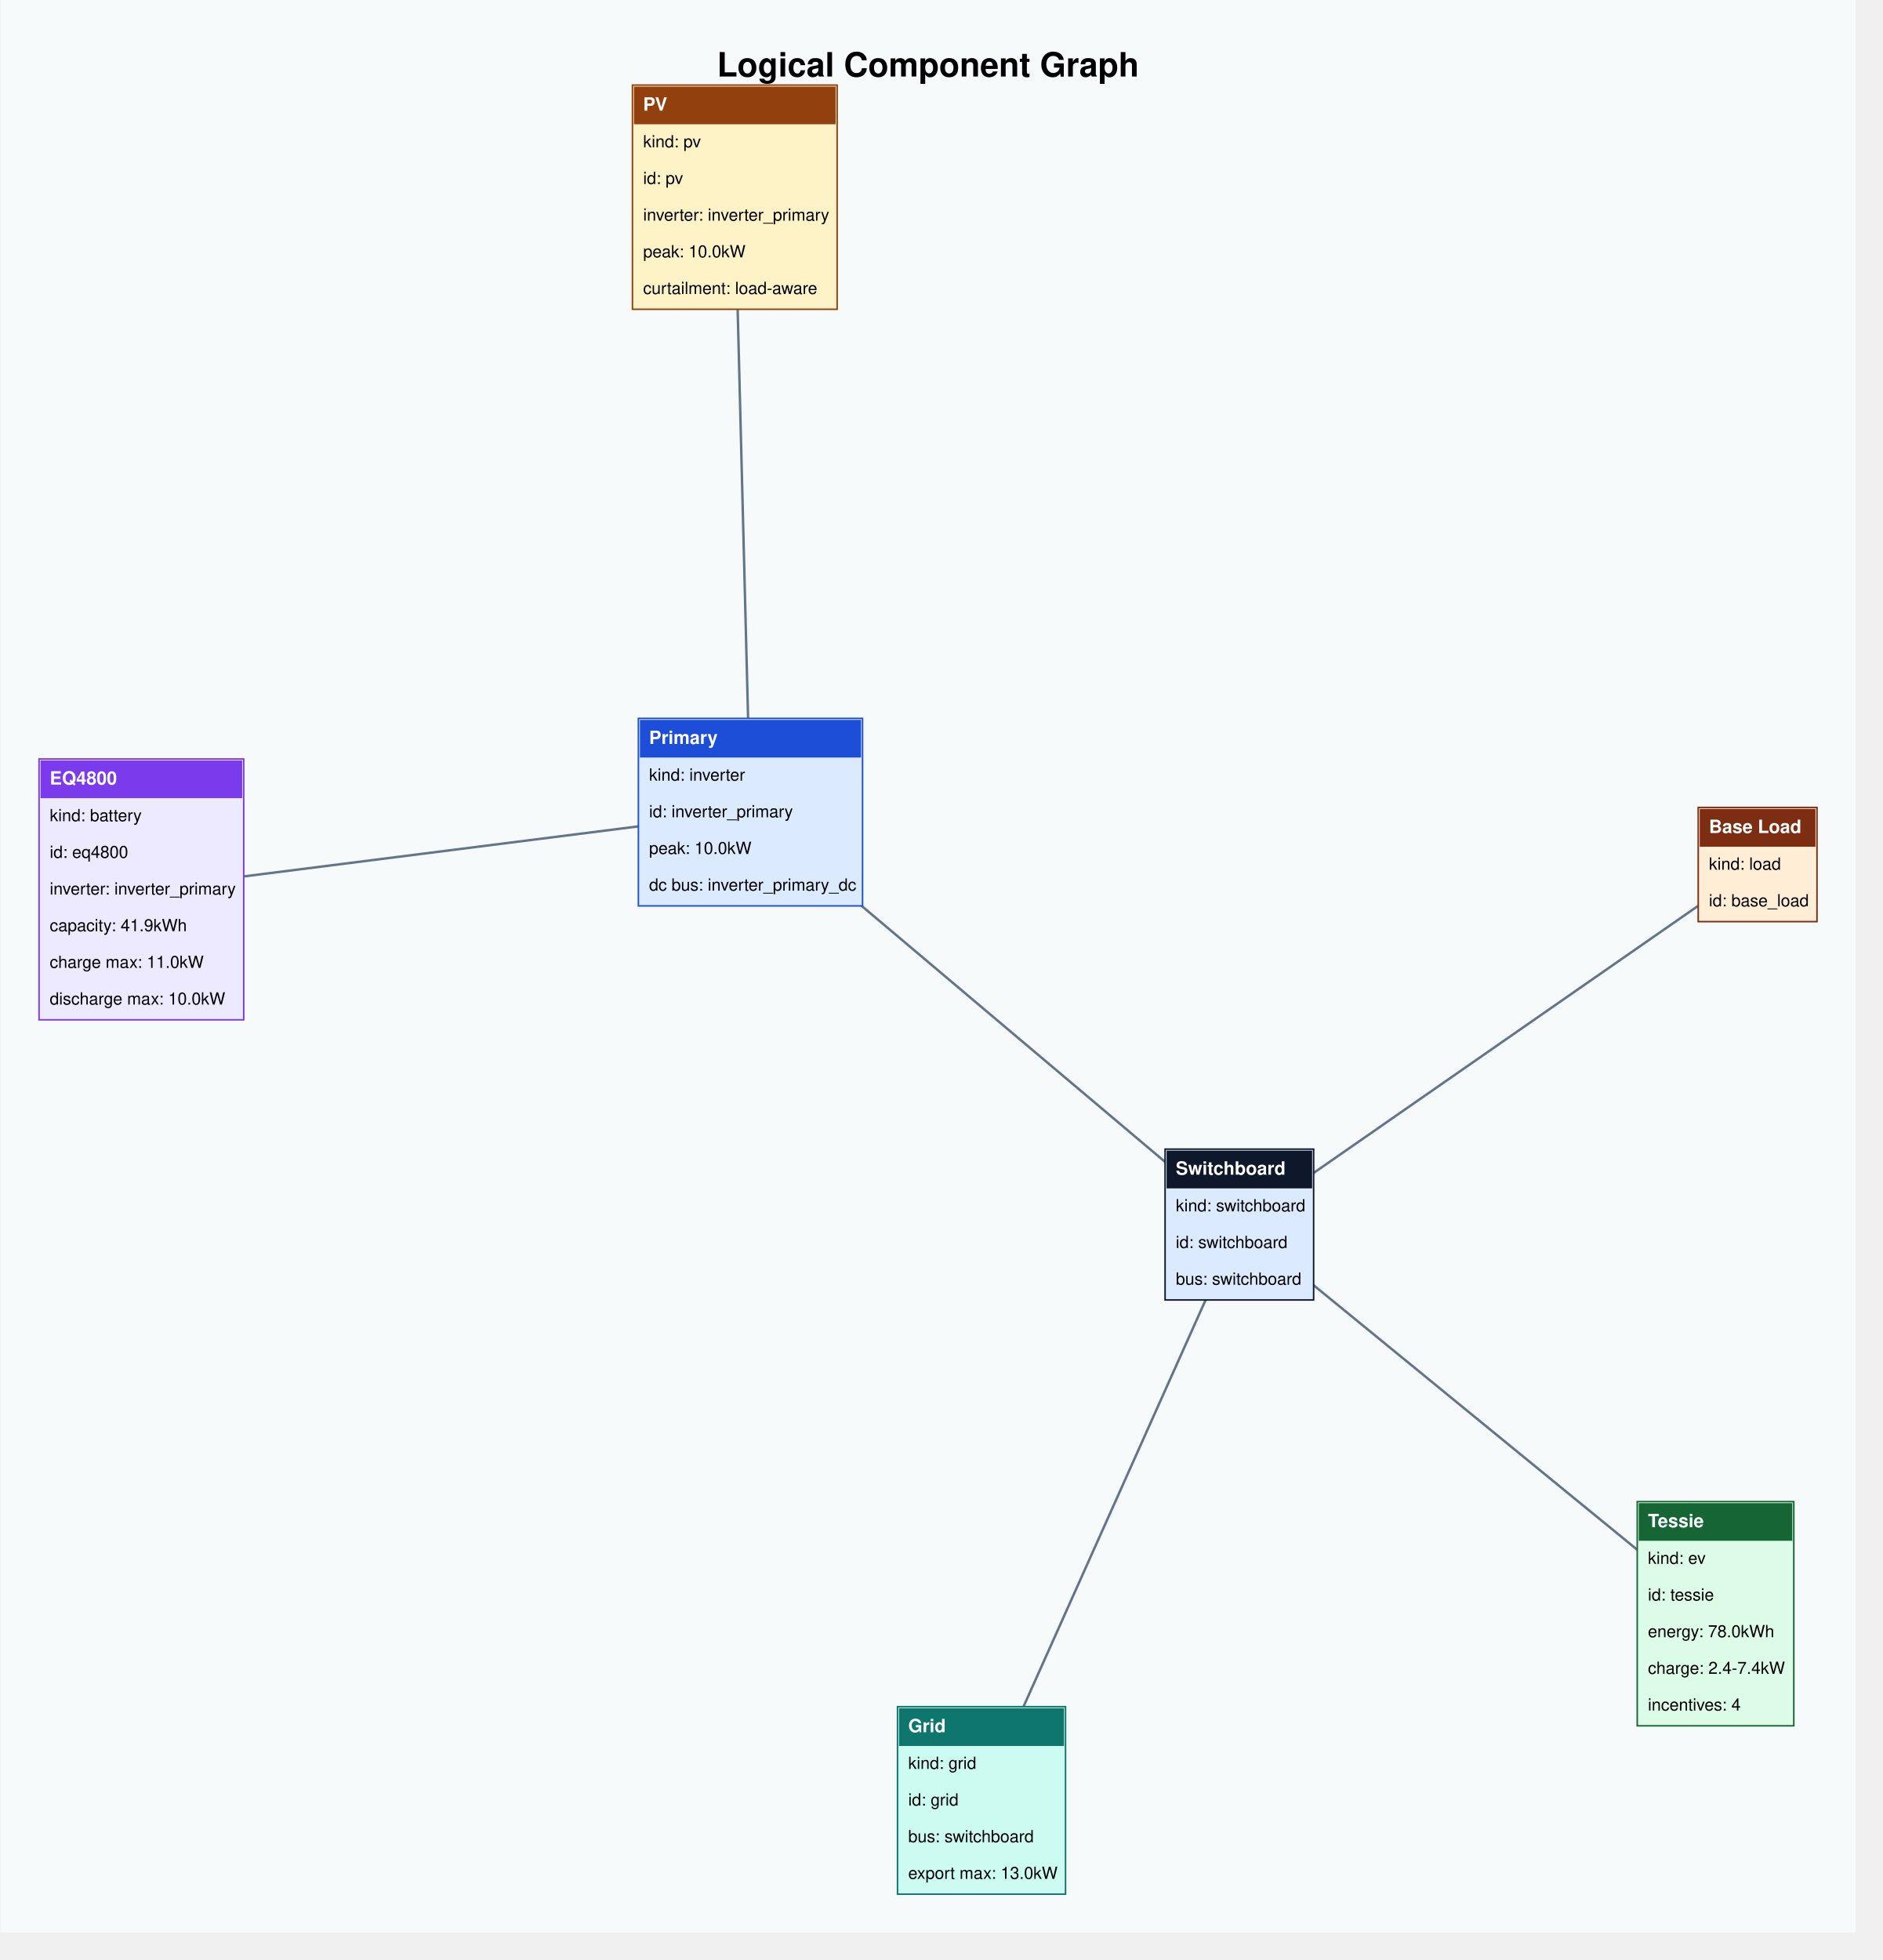
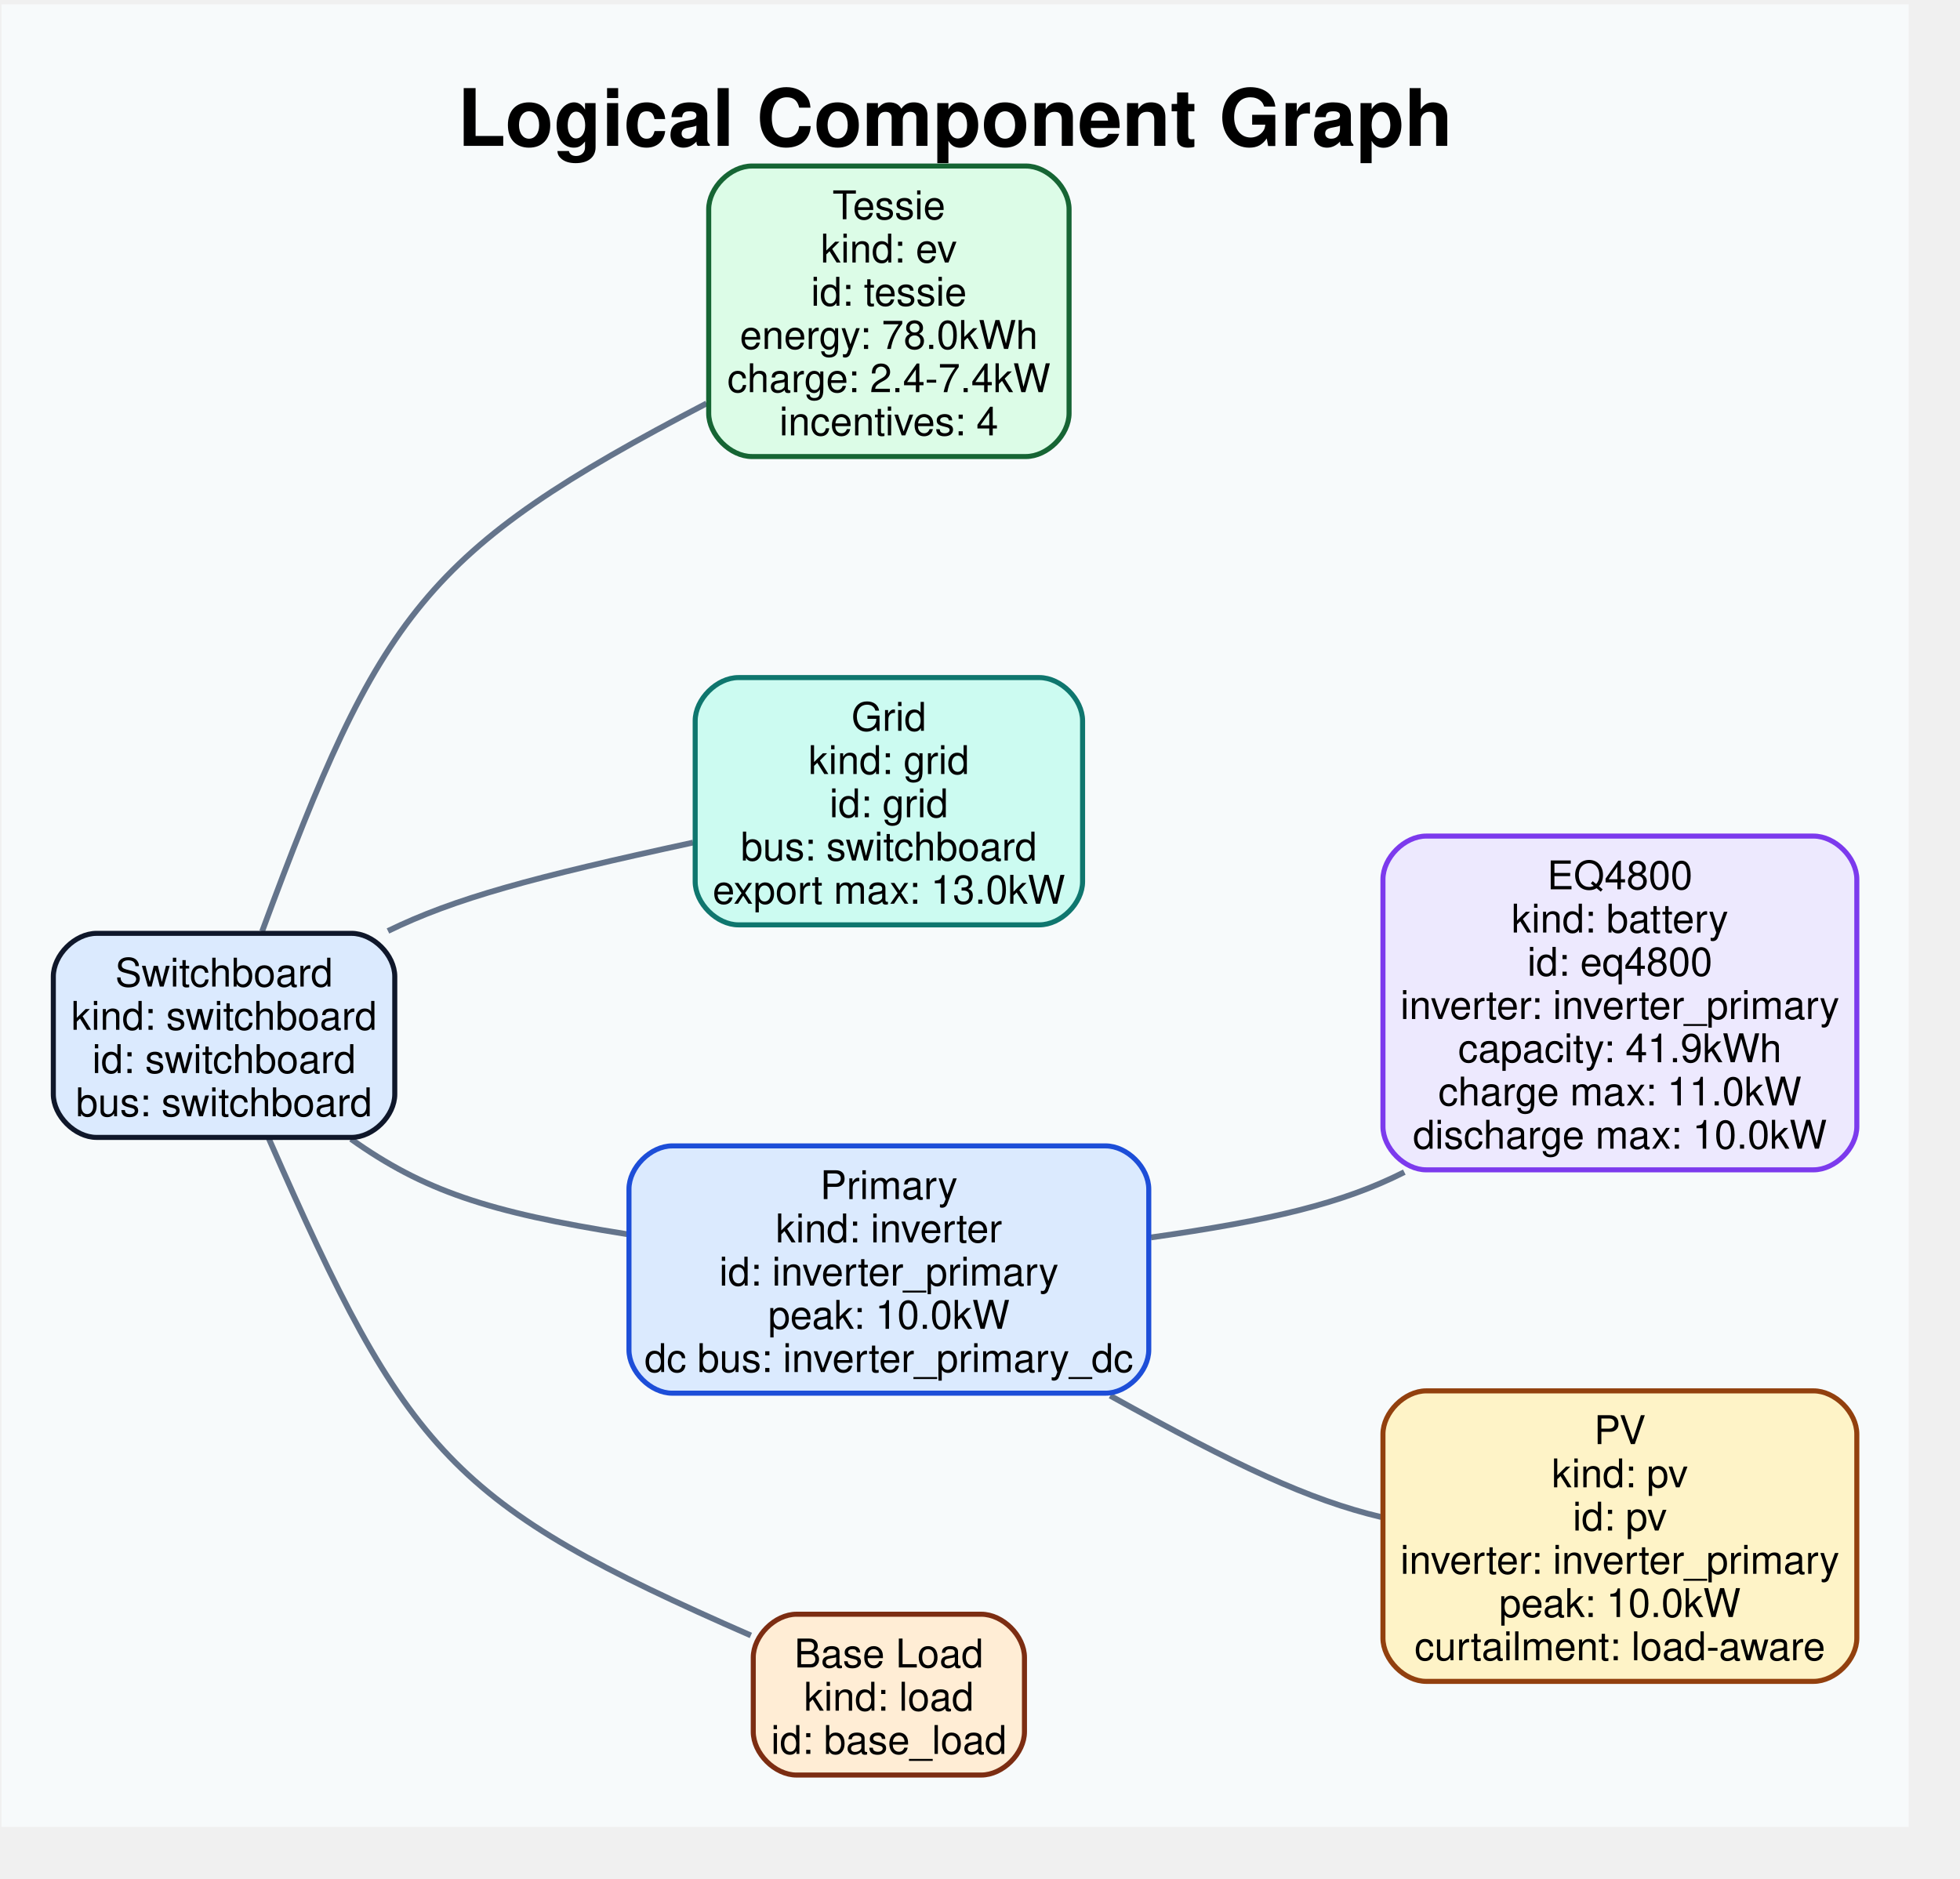
- <svg xmlns="http://www.w3.org/2000/svg" width="1250pt" height="1301pt" viewBox="18.00 18.00 1232.00 1283.00">
-   <g id="graph0" class="graph" transform="scale(1 1) rotate(0) translate(43.2 1257.91)">
-     <polygon fill="#f7fafb" stroke="none" points="-25.2,25.2 -25.2,-1239.91 1189.14,-1239.91 1189.14,25.2 -25.2,25.2" />
-     <text xml:space="preserve" text-anchor="middle" x="581.97" y="-1189.81" font-family="Helvetica,sans-Serif" font-weight="bold" font-size="22.00">Logical Component Graph</text>
+ <svg xmlns="http://www.w3.org/2000/svg" width="558pt" height="535pt" viewBox="14.00 14.00 544.00 520.00">
+   <g id="graph0" class="graph" transform="scale(1 1) rotate(0) translate(28.8 505.94)">
+     <polygon fill="#f7fafb" stroke="none" points="-14.4,14.4 -14.4,-491.54 514.96,-491.54 514.96,14.4 -14.4,14.4" />
+     <text xml:space="preserve" text-anchor="middle" x="250.28" y="-452.24" font-family="Helvetica,sans-Serif" font-weight="bold" font-size="22.00">Logical Component Graph</text>
    <g id="edge1" class="edge">
-       <path fill="none" stroke="#64748b" stroke-width="1.6" d="M392.61,-699.01C318.64,-689.63 205.29,-675.25 133.71,-666.17" />
+       <path fill="none" stroke="#64748b" stroke-width="1.6" d="M304.64,-149.23C338.01,-153.97 357.84,-158.69 374.97,-167.36" />
    </g>
    <g id="edge2" class="edge">
-       <path fill="none" stroke="#64748b" stroke-width="1.6" d="M464.19,-769.42C462.36,-841.34 459.31,-960.66 457.35,-1037.49" />
+       <path fill="none" stroke="#64748b" stroke-width="1.6" d="M293.34,-105.3C328.45,-85.79 348.61,-76.35 368.53,-71.62" />
    </g>
    <g id="edge6" class="edge">
-       <path fill="none" stroke="#64748b" stroke-width="1.6" d="M834.16,-398.81C891.79,-351.71 987.65,-273.37 1046.44,-225.32" />
+       <path fill="none" stroke="#64748b" stroke-width="1.6" d="M57.95,-234.18C90.71,-322.6 102.78,-339.82 181.32,-380.75" />
    </g>
    <g id="edge4" class="edge">
-       <path fill="none" stroke="#64748b" stroke-width="1.6" d="M763.73,-389.05C733.08,-320.6 677.64,-196.8 644.39,-122.54" />
+       <path fill="none" stroke="#64748b" stroke-width="1.6" d="M92.88,-234.3C111.45,-243.36 132.97,-249.18 177.56,-258.84" />
    </g>
    <g id="edge5" class="edge">
-       <path fill="none" stroke="#64748b" stroke-width="1.6" d="M737.19,-479.33C684.29,-523.95 599.15,-595.76 538.33,-647.06" />
+       <path fill="none" stroke="#64748b" stroke-width="1.6" d="M82.61,-176.55C102.73,-162.3 120.34,-156.29 159.29,-150.13" />
    </g>
    <g id="edge3" class="edge">
-       <path fill="none" stroke="#64748b" stroke-width="1.6" d="M834.4,-472.1C902.29,-519.25 1024.13,-603.88 1086.29,-647.06" />
+       <path fill="none" stroke="#64748b" stroke-width="1.6" d="M59.84,-176.61C98.3,-88.87 110.37,-75.17 193.6,-38.75" />
    </g>
    <g id="node1" class="node">
-       <polygon fill="#ede9fe" stroke="none" points="0,-572.34 0,-743.09 134,-743.09 134,-572.34 0,-572.34" />
-       <polygon fill="#7c3aed" stroke="none" points="1,-717.34 1,-742.09 133,-742.09 133,-717.34 1,-717.34" />
-       <text xml:space="preserve" text-anchor="start" x="7" y="-726.34" font-family="Helvetica,sans-Serif" font-weight="bold" font-size="12.00" fill="white">EQ4800</text>
-       <polygon fill="#ede9fe" stroke="none" points="1,-693.34 1,-717.34 133,-717.34 133,-693.34 1,-693.34" />
-       <text xml:space="preserve" text-anchor="start" x="7" y="-702.34" font-family="Helvetica,sans-Serif" font-size="11.00">kind: battery</text>
-       <polygon fill="#ede9fe" stroke="none" points="1,-669.34 1,-693.34 133,-693.34 133,-669.34 1,-669.34" />
-       <text xml:space="preserve" text-anchor="start" x="7" y="-678.34" font-family="Helvetica,sans-Serif" font-size="11.00">id: eq4800</text>
-       <polygon fill="#ede9fe" stroke="none" points="1,-645.34 1,-669.34 133,-669.34 133,-645.34 1,-645.34" />
-       <text xml:space="preserve" text-anchor="start" x="7" y="-654.34" font-family="Helvetica,sans-Serif" font-size="11.00">inverter: inverter_primary</text>
-       <polygon fill="#ede9fe" stroke="none" points="1,-621.34 1,-645.34 133,-645.34 133,-621.34 1,-621.34" />
-       <text xml:space="preserve" text-anchor="start" x="7" y="-630.34" font-family="Helvetica,sans-Serif" font-size="11.00">capacity: 41.9kWh</text>
-       <polygon fill="#ede9fe" stroke="none" points="1,-597.34 1,-621.34 133,-621.34 133,-597.34 1,-597.34" />
-       <text xml:space="preserve" text-anchor="start" x="7" y="-606.34" font-family="Helvetica,sans-Serif" font-size="11.00">charge max: 11.0kW</text>
-       <polygon fill="#ede9fe" stroke="none" points="1,-573.34 1,-597.34 133,-597.34 133,-573.34 1,-573.34" />
-       <text xml:space="preserve" text-anchor="start" x="7" y="-582.34" font-family="Helvetica,sans-Serif" font-size="11.00">discharge max: 10.0kW</text>
-       <polygon fill="none" stroke="#7c3aed" points="0,-572.34 0,-743.09 134,-743.09 134,-572.34 0,-572.34" />
+       <path fill="#ede9fe" stroke="#7c3aed" stroke-width="1.4" d="M488.56,-260.64C488.56,-260.64 381.04,-260.64 381.04,-260.64 375.04,-260.64 369.04,-254.64 369.04,-248.64 369.04,-248.64 369.04,-180 369.04,-180 369.04,-174 375.04,-168 381.04,-168 381.04,-168 488.56,-168 488.56,-168 494.56,-168 500.56,-174 500.56,-180 500.56,-180 500.56,-248.64 500.56,-248.64 500.56,-254.64 494.56,-260.64 488.56,-260.64" />
+       <text xml:space="preserve" text-anchor="middle" x="434.8" y="-245.87" font-family="Helvetica,sans-Serif" font-size="11.00">EQ4800</text>
+       <text xml:space="preserve" text-anchor="middle" x="434.8" y="-233.87" font-family="Helvetica,sans-Serif" font-size="11.00">kind: battery</text>
+       <text xml:space="preserve" text-anchor="middle" x="434.8" y="-221.87" font-family="Helvetica,sans-Serif" font-size="11.00">id: eq4800</text>
+       <text xml:space="preserve" text-anchor="middle" x="434.8" y="-209.87" font-family="Helvetica,sans-Serif" font-size="11.00">inverter: inverter_primary</text>
+       <text xml:space="preserve" text-anchor="middle" x="434.8" y="-197.87" font-family="Helvetica,sans-Serif" font-size="11.00">capacity: 41.9kWh</text>
+       <text xml:space="preserve" text-anchor="middle" x="434.8" y="-185.87" font-family="Helvetica,sans-Serif" font-size="11.00">charge max: 11.0kW</text>
+       <text xml:space="preserve" text-anchor="middle" x="434.8" y="-173.87" font-family="Helvetica,sans-Serif" font-size="11.00">discharge max: 10.0kW</text>
    </g>
    <g id="node2" class="node">
-       <polygon fill="#dcfce7" stroke="none" points="1046.26,-110.21 1046.26,-256.96 1148.76,-256.96 1148.76,-110.21 1046.26,-110.21" />
-       <polygon fill="#166534" stroke="none" points="1047.26,-231.21 1047.26,-255.96 1147.76,-255.96 1147.76,-231.21 1047.26,-231.21" />
-       <text xml:space="preserve" text-anchor="start" x="1053.26" y="-240.21" font-family="Helvetica,sans-Serif" font-weight="bold" font-size="12.00" fill="white">Tessie</text>
-       <polygon fill="#dcfce7" stroke="none" points="1047.26,-207.21 1047.26,-231.21 1147.76,-231.21 1147.76,-207.21 1047.26,-207.21" />
-       <text xml:space="preserve" text-anchor="start" x="1053.26" y="-216.21" font-family="Helvetica,sans-Serif" font-size="11.00">kind: ev</text>
-       <polygon fill="#dcfce7" stroke="none" points="1047.26,-183.21 1047.26,-207.21 1147.76,-207.21 1147.76,-183.21 1047.26,-183.21" />
-       <text xml:space="preserve" text-anchor="start" x="1053.26" y="-192.21" font-family="Helvetica,sans-Serif" font-size="11.00">id: tessie</text>
-       <polygon fill="#dcfce7" stroke="none" points="1047.26,-159.21 1047.26,-183.21 1147.76,-183.21 1147.76,-159.21 1047.26,-159.21" />
-       <text xml:space="preserve" text-anchor="start" x="1053.26" y="-168.21" font-family="Helvetica,sans-Serif" font-size="11.00">energy: 78.0kWh</text>
-       <polygon fill="#dcfce7" stroke="none" points="1047.26,-135.21 1047.26,-159.21 1147.76,-159.21 1147.76,-135.21 1047.26,-135.21" />
-       <text xml:space="preserve" text-anchor="start" x="1053.26" y="-144.21" font-family="Helvetica,sans-Serif" font-size="11.00">charge: 2.4-7.4kW</text>
-       <polygon fill="#dcfce7" stroke="none" points="1047.26,-111.21 1047.26,-135.21 1147.76,-135.21 1147.76,-111.21 1047.26,-111.21" />
-       <text xml:space="preserve" text-anchor="start" x="1053.26" y="-120.21" font-family="Helvetica,sans-Serif" font-size="11.00">incentives: 4</text>
-       <polygon fill="none" stroke="#166534" points="1046.26,-110.21 1046.26,-256.96 1148.76,-256.96 1148.76,-110.21 1046.26,-110.21" />
+       <path fill="#dcfce7" stroke="#166534" stroke-width="1.4" d="M269.92,-446.64C269.92,-446.64 193.9,-446.64 193.9,-446.64 187.9,-446.64 181.9,-440.64 181.9,-434.64 181.9,-434.64 181.9,-378 181.9,-378 181.9,-372 187.9,-366 193.9,-366 193.9,-366 269.92,-366 269.92,-366 275.92,-366 281.92,-372 281.92,-378 281.92,-378 281.92,-434.64 281.92,-434.64 281.92,-440.64 275.92,-446.64 269.92,-446.64" />
+       <text xml:space="preserve" text-anchor="middle" x="231.91" y="-431.87" font-family="Helvetica,sans-Serif" font-size="11.00">Tessie</text>
+       <text xml:space="preserve" text-anchor="middle" x="231.91" y="-419.87" font-family="Helvetica,sans-Serif" font-size="11.00">kind: ev</text>
+       <text xml:space="preserve" text-anchor="middle" x="231.91" y="-407.87" font-family="Helvetica,sans-Serif" font-size="11.00">id: tessie</text>
+       <text xml:space="preserve" text-anchor="middle" x="231.91" y="-395.87" font-family="Helvetica,sans-Serif" font-size="11.00">energy: 78.0kWh</text>
+       <text xml:space="preserve" text-anchor="middle" x="231.91" y="-383.87" font-family="Helvetica,sans-Serif" font-size="11.00">charge: 2.4-7.4kW</text>
+       <text xml:space="preserve" text-anchor="middle" x="231.91" y="-371.87" font-family="Helvetica,sans-Serif" font-size="11.00">incentives: 4</text>
    </g>
    <g id="node3" class="node">
-       <polygon fill="#ccfbf1" stroke="none" points="562,0 562,-122.75 672,-122.75 672,0 562,0" />
-       <polygon fill="#0f766e" stroke="none" points="563,-97 563,-121.75 671,-121.75 671,-97 563,-97" />
-       <text xml:space="preserve" text-anchor="start" x="569" y="-106" font-family="Helvetica,sans-Serif" font-weight="bold" font-size="12.00" fill="white">Grid</text>
-       <polygon fill="#ccfbf1" stroke="none" points="563,-73 563,-97 671,-97 671,-73 563,-73" />
-       <text xml:space="preserve" text-anchor="start" x="569" y="-82" font-family="Helvetica,sans-Serif" font-size="11.00">kind: grid</text>
-       <polygon fill="#ccfbf1" stroke="none" points="563,-49 563,-73 671,-73 671,-49 563,-49" />
-       <text xml:space="preserve" text-anchor="start" x="569" y="-58" font-family="Helvetica,sans-Serif" font-size="11.00">id: grid</text>
-       <polygon fill="#ccfbf1" stroke="none" points="563,-25 563,-49 671,-49 671,-25 563,-25" />
-       <text xml:space="preserve" text-anchor="start" x="569" y="-34" font-family="Helvetica,sans-Serif" font-size="11.00">bus: switchboard</text>
-       <polygon fill="#ccfbf1" stroke="none" points="563,-1 563,-25 671,-25 671,-1 563,-1" />
-       <text xml:space="preserve" text-anchor="start" x="569" y="-10" font-family="Helvetica,sans-Serif" font-size="11.00">export max: 13.0kW</text>
-       <polygon fill="none" stroke="#0f766e" points="562,0 562,-122.75 672,-122.75 672,0 562,0" />
+       <path fill="#ccfbf1" stroke="#0f766e" stroke-width="1.4" d="M273.67,-304.64C273.67,-304.64 190.15,-304.64 190.15,-304.64 184.15,-304.64 178.15,-298.64 178.15,-292.64 178.15,-292.64 178.15,-248 178.15,-248 178.15,-242 184.15,-236 190.15,-236 190.15,-236 273.67,-236 273.67,-236 279.67,-236 285.67,-242 285.67,-248 285.67,-248 285.67,-292.64 285.67,-292.64 285.67,-298.64 279.67,-304.64 273.67,-304.64" />
+       <text xml:space="preserve" text-anchor="middle" x="231.91" y="-289.87" font-family="Helvetica,sans-Serif" font-size="11.00">Grid</text>
+       <text xml:space="preserve" text-anchor="middle" x="231.91" y="-277.87" font-family="Helvetica,sans-Serif" font-size="11.00">kind: grid</text>
+       <text xml:space="preserve" text-anchor="middle" x="231.91" y="-265.87" font-family="Helvetica,sans-Serif" font-size="11.00">id: grid</text>
+       <text xml:space="preserve" text-anchor="middle" x="231.91" y="-253.87" font-family="Helvetica,sans-Serif" font-size="11.00">bus: switchboard</text>
+       <text xml:space="preserve" text-anchor="middle" x="231.91" y="-241.87" font-family="Helvetica,sans-Serif" font-size="11.00">export max: 13.0kW</text>
    </g>
    <g id="node4" class="node">
-       <polygon fill="#dbeafe" stroke="none" points="392.37,-646.91 392.37,-769.66 539.12,-769.66 539.12,-646.91 392.37,-646.91" />
-       <polygon fill="#1d4ed8" stroke="none" points="393.37,-743.91 393.37,-768.66 538.12,-768.66 538.12,-743.91 393.37,-743.91" />
-       <text xml:space="preserve" text-anchor="start" x="399.37" y="-752.91" font-family="Helvetica,sans-Serif" font-weight="bold" font-size="12.00" fill="white">Primary</text>
-       <polygon fill="#dbeafe" stroke="none" points="393.37,-719.91 393.37,-743.91 538.12,-743.91 538.12,-719.91 393.37,-719.91" />
-       <text xml:space="preserve" text-anchor="start" x="399.37" y="-728.91" font-family="Helvetica,sans-Serif" font-size="11.00">kind: inverter</text>
-       <polygon fill="#dbeafe" stroke="none" points="393.37,-695.91 393.37,-719.91 538.12,-719.91 538.12,-695.91 393.37,-695.91" />
-       <text xml:space="preserve" text-anchor="start" x="399.37" y="-704.91" font-family="Helvetica,sans-Serif" font-size="11.00">id: inverter_primary</text>
-       <polygon fill="#dbeafe" stroke="none" points="393.37,-671.91 393.37,-695.91 538.12,-695.91 538.12,-671.91 393.37,-671.91" />
-       <text xml:space="preserve" text-anchor="start" x="399.37" y="-680.91" font-family="Helvetica,sans-Serif" font-size="11.00">peak: 10.0kW</text>
-       <polygon fill="#dbeafe" stroke="none" points="393.37,-647.91 393.37,-671.91 538.12,-671.91 538.12,-647.91 393.37,-647.91" />
-       <text xml:space="preserve" text-anchor="start" x="399.37" y="-656.91" font-family="Helvetica,sans-Serif" font-size="11.00">dc bus: inverter_primary_dc</text>
-       <polygon fill="none" stroke="#1d4ed8" points="392.37,-646.91 392.37,-769.66 539.12,-769.66 539.12,-646.91 392.37,-646.91" />
+       <path fill="#dbeafe" stroke="#1d4ed8" stroke-width="1.4" d="M292.04,-174.64C292.04,-174.64 171.77,-174.64 171.77,-174.64 165.77,-174.64 159.77,-168.64 159.77,-162.64 159.77,-162.64 159.77,-118 159.77,-118 159.77,-112 165.77,-106 171.77,-106 171.77,-106 292.04,-106 292.04,-106 298.04,-106 304.04,-112 304.04,-118 304.04,-118 304.04,-162.64 304.04,-162.64 304.04,-168.64 298.04,-174.64 292.04,-174.64" />
+       <text xml:space="preserve" text-anchor="middle" x="231.91" y="-159.87" font-family="Helvetica,sans-Serif" font-size="11.00">Primary</text>
+       <text xml:space="preserve" text-anchor="middle" x="231.91" y="-147.87" font-family="Helvetica,sans-Serif" font-size="11.00">kind: inverter</text>
+       <text xml:space="preserve" text-anchor="middle" x="231.91" y="-135.87" font-family="Helvetica,sans-Serif" font-size="11.00">id: inverter_primary</text>
+       <text xml:space="preserve" text-anchor="middle" x="231.91" y="-123.87" font-family="Helvetica,sans-Serif" font-size="11.00">peak: 10.0kW</text>
+       <text xml:space="preserve" text-anchor="middle" x="231.91" y="-111.87" font-family="Helvetica,sans-Serif" font-size="11.00">dc bus: inverter_primary_dc</text>
    </g>
    <g id="node5" class="node">
-       <polygon fill="#ffedd5" stroke="none" points="1086.19,-636.62 1086.19,-711.37 1163.94,-711.37 1163.94,-636.62 1086.19,-636.62" />
-       <polygon fill="#7c2d12" stroke="none" points="1087.19,-685.62 1087.19,-710.37 1162.94,-710.37 1162.94,-685.62 1087.19,-685.62" />
-       <text xml:space="preserve" text-anchor="start" x="1093.19" y="-694.62" font-family="Helvetica,sans-Serif" font-weight="bold" font-size="12.00" fill="white">Base Load</text>
-       <polygon fill="#ffedd5" stroke="none" points="1087.19,-661.62 1087.19,-685.62 1162.94,-685.62 1162.94,-661.62 1087.19,-661.62" />
-       <text xml:space="preserve" text-anchor="start" x="1093.19" y="-670.62" font-family="Helvetica,sans-Serif" font-size="11.00">kind: load</text>
-       <polygon fill="#ffedd5" stroke="none" points="1087.19,-637.62 1087.19,-661.62 1162.94,-661.62 1162.94,-637.62 1087.19,-637.62" />
-       <text xml:space="preserve" text-anchor="start" x="1093.19" y="-646.62" font-family="Helvetica,sans-Serif" font-size="11.00">id: base_load</text>
-       <polygon fill="none" stroke="#7c2d12" points="1086.19,-636.62 1086.19,-711.37 1163.94,-711.37 1163.94,-636.62 1086.19,-636.62" />
+       <path fill="#ffedd5" stroke="#7c2d12" stroke-width="1.4" d="M257.54,-44.64C257.54,-44.64 206.27,-44.64 206.27,-44.64 200.27,-44.64 194.27,-38.64 194.27,-32.64 194.27,-32.64 194.27,-12 194.27,-12 194.27,-6 200.27,0 206.27,0 206.27,0 257.54,0 257.54,0 263.54,0 269.54,-6 269.54,-12 269.54,-12 269.54,-32.64 269.54,-32.64 269.54,-38.64 263.54,-44.64 257.54,-44.64" />
+       <text xml:space="preserve" text-anchor="middle" x="231.91" y="-29.87" font-family="Helvetica,sans-Serif" font-size="11.00">Base Load</text>
+       <text xml:space="preserve" text-anchor="middle" x="231.91" y="-17.87" font-family="Helvetica,sans-Serif" font-size="11.00">kind: load</text>
+       <text xml:space="preserve" text-anchor="middle" x="231.91" y="-5.87" font-family="Helvetica,sans-Serif" font-size="11.00">id: base_load</text>
    </g>
    <g id="node6" class="node">
-       <polygon fill="#fef3c7" stroke="none" points="388.48,-1037.46 388.48,-1184.21 522.48,-1184.21 522.48,-1037.46 388.48,-1037.46" />
-       <polygon fill="#92400e" stroke="none" points="389.48,-1158.46 389.48,-1183.21 521.48,-1183.21 521.48,-1158.46 389.48,-1158.46" />
-       <text xml:space="preserve" text-anchor="start" x="395.48" y="-1167.46" font-family="Helvetica,sans-Serif" font-weight="bold" font-size="12.00" fill="white">PV</text>
-       <polygon fill="#fef3c7" stroke="none" points="389.48,-1134.46 389.48,-1158.46 521.48,-1158.46 521.48,-1134.46 389.48,-1134.46" />
-       <text xml:space="preserve" text-anchor="start" x="395.48" y="-1143.46" font-family="Helvetica,sans-Serif" font-size="11.00">kind: pv</text>
-       <polygon fill="#fef3c7" stroke="none" points="389.48,-1110.46 389.48,-1134.46 521.48,-1134.46 521.48,-1110.46 389.48,-1110.46" />
-       <text xml:space="preserve" text-anchor="start" x="395.48" y="-1119.46" font-family="Helvetica,sans-Serif" font-size="11.00">id: pv</text>
-       <polygon fill="#fef3c7" stroke="none" points="389.48,-1086.46 389.48,-1110.46 521.48,-1110.46 521.48,-1086.46 389.48,-1086.46" />
-       <text xml:space="preserve" text-anchor="start" x="395.48" y="-1095.46" font-family="Helvetica,sans-Serif" font-size="11.00">inverter: inverter_primary</text>
-       <polygon fill="#fef3c7" stroke="none" points="389.48,-1062.46 389.48,-1086.46 521.48,-1086.46 521.48,-1062.46 389.48,-1062.46" />
-       <text xml:space="preserve" text-anchor="start" x="395.48" y="-1071.46" font-family="Helvetica,sans-Serif" font-size="11.00">peak: 10.0kW</text>
-       <polygon fill="#fef3c7" stroke="none" points="389.48,-1038.46 389.48,-1062.46 521.48,-1062.46 521.48,-1038.46 389.48,-1038.46" />
-       <text xml:space="preserve" text-anchor="start" x="395.48" y="-1047.46" font-family="Helvetica,sans-Serif" font-size="11.00">curtailment: load-aware</text>
-       <polygon fill="none" stroke="#92400e" points="388.48,-1037.46 388.48,-1184.21 522.48,-1184.21 522.48,-1037.46 388.48,-1037.46" />
+       <path fill="#fef3c7" stroke="#92400e" stroke-width="1.4" d="M488.56,-106.64C488.56,-106.64 381.04,-106.64 381.04,-106.64 375.04,-106.64 369.04,-100.64 369.04,-94.64 369.04,-94.64 369.04,-38 369.04,-38 369.04,-32 375.04,-26 381.04,-26 381.04,-26 488.56,-26 488.56,-26 494.56,-26 500.56,-32 500.56,-38 500.56,-38 500.56,-94.64 500.56,-94.64 500.56,-100.64 494.56,-106.64 488.56,-106.64" />
+       <text xml:space="preserve" text-anchor="middle" x="434.8" y="-91.87" font-family="Helvetica,sans-Serif" font-size="11.00">PV</text>
+       <text xml:space="preserve" text-anchor="middle" x="434.8" y="-79.87" font-family="Helvetica,sans-Serif" font-size="11.00">kind: pv</text>
+       <text xml:space="preserve" text-anchor="middle" x="434.8" y="-67.87" font-family="Helvetica,sans-Serif" font-size="11.00">id: pv</text>
+       <text xml:space="preserve" text-anchor="middle" x="434.8" y="-55.87" font-family="Helvetica,sans-Serif" font-size="11.00">inverter: inverter_primary</text>
+       <text xml:space="preserve" text-anchor="middle" x="434.8" y="-43.87" font-family="Helvetica,sans-Serif" font-size="11.00">peak: 10.0kW</text>
+       <text xml:space="preserve" text-anchor="middle" x="434.8" y="-31.87" font-family="Helvetica,sans-Serif" font-size="11.00">curtailment: load-aware</text>
    </g>
    <g id="node7" class="node">
-       <polygon fill="#dbeafe" stroke="none" points="737.17,-388.96 737.17,-487.71 834.42,-487.71 834.42,-388.96 737.17,-388.96" />
-       <polygon fill="#0f172a" stroke="none" points="738.17,-461.96 738.17,-486.71 833.42,-486.71 833.42,-461.96 738.17,-461.96" />
-       <text xml:space="preserve" text-anchor="start" x="744.17" y="-470.96" font-family="Helvetica,sans-Serif" font-weight="bold" font-size="12.00" fill="white">Switchboard</text>
-       <polygon fill="#dbeafe" stroke="none" points="738.17,-437.96 738.17,-461.96 833.42,-461.96 833.42,-437.96 738.17,-437.96" />
-       <text xml:space="preserve" text-anchor="start" x="744.17" y="-446.96" font-family="Helvetica,sans-Serif" font-size="11.00">kind: switchboard</text>
-       <polygon fill="#dbeafe" stroke="none" points="738.17,-413.96 738.17,-437.96 833.42,-437.96 833.42,-413.96 738.17,-413.96" />
-       <text xml:space="preserve" text-anchor="start" x="744.17" y="-422.96" font-family="Helvetica,sans-Serif" font-size="11.00">id: switchboard</text>
-       <polygon fill="#dbeafe" stroke="none" points="738.17,-389.96 738.17,-413.96 833.42,-413.96 833.42,-389.96 738.17,-389.96" />
-       <text xml:space="preserve" text-anchor="start" x="744.17" y="-398.96" font-family="Helvetica,sans-Serif" font-size="11.00">bus: switchboard</text>
-       <polygon fill="none" stroke="#0f172a" points="737.17,-388.96 737.17,-487.71 834.42,-487.71 834.42,-388.96 737.17,-388.96" />
+       <path fill="#dbeafe" stroke="#0f172a" stroke-width="1.4" d="M82.77,-233.64C82.77,-233.64 12,-233.64 12,-233.64 6,-233.64 0,-227.64 0,-221.64 0,-221.64 0,-189 0,-189 0,-183 6,-177 12,-177 12,-177 82.77,-177 82.77,-177 88.77,-177 94.77,-183 94.77,-189 94.77,-189 94.77,-221.64 94.77,-221.64 94.77,-227.64 88.77,-233.64 82.77,-233.64" />
+       <text xml:space="preserve" text-anchor="middle" x="47.38" y="-218.87" font-family="Helvetica,sans-Serif" font-size="11.00">Switchboard</text>
+       <text xml:space="preserve" text-anchor="middle" x="47.38" y="-206.87" font-family="Helvetica,sans-Serif" font-size="11.00">kind: switchboard</text>
+       <text xml:space="preserve" text-anchor="middle" x="47.38" y="-194.87" font-family="Helvetica,sans-Serif" font-size="11.00">id: switchboard</text>
+       <text xml:space="preserve" text-anchor="middle" x="47.38" y="-182.87" font-family="Helvetica,sans-Serif" font-size="11.00">bus: switchboard</text>
    </g>
  </g>
</svg>
